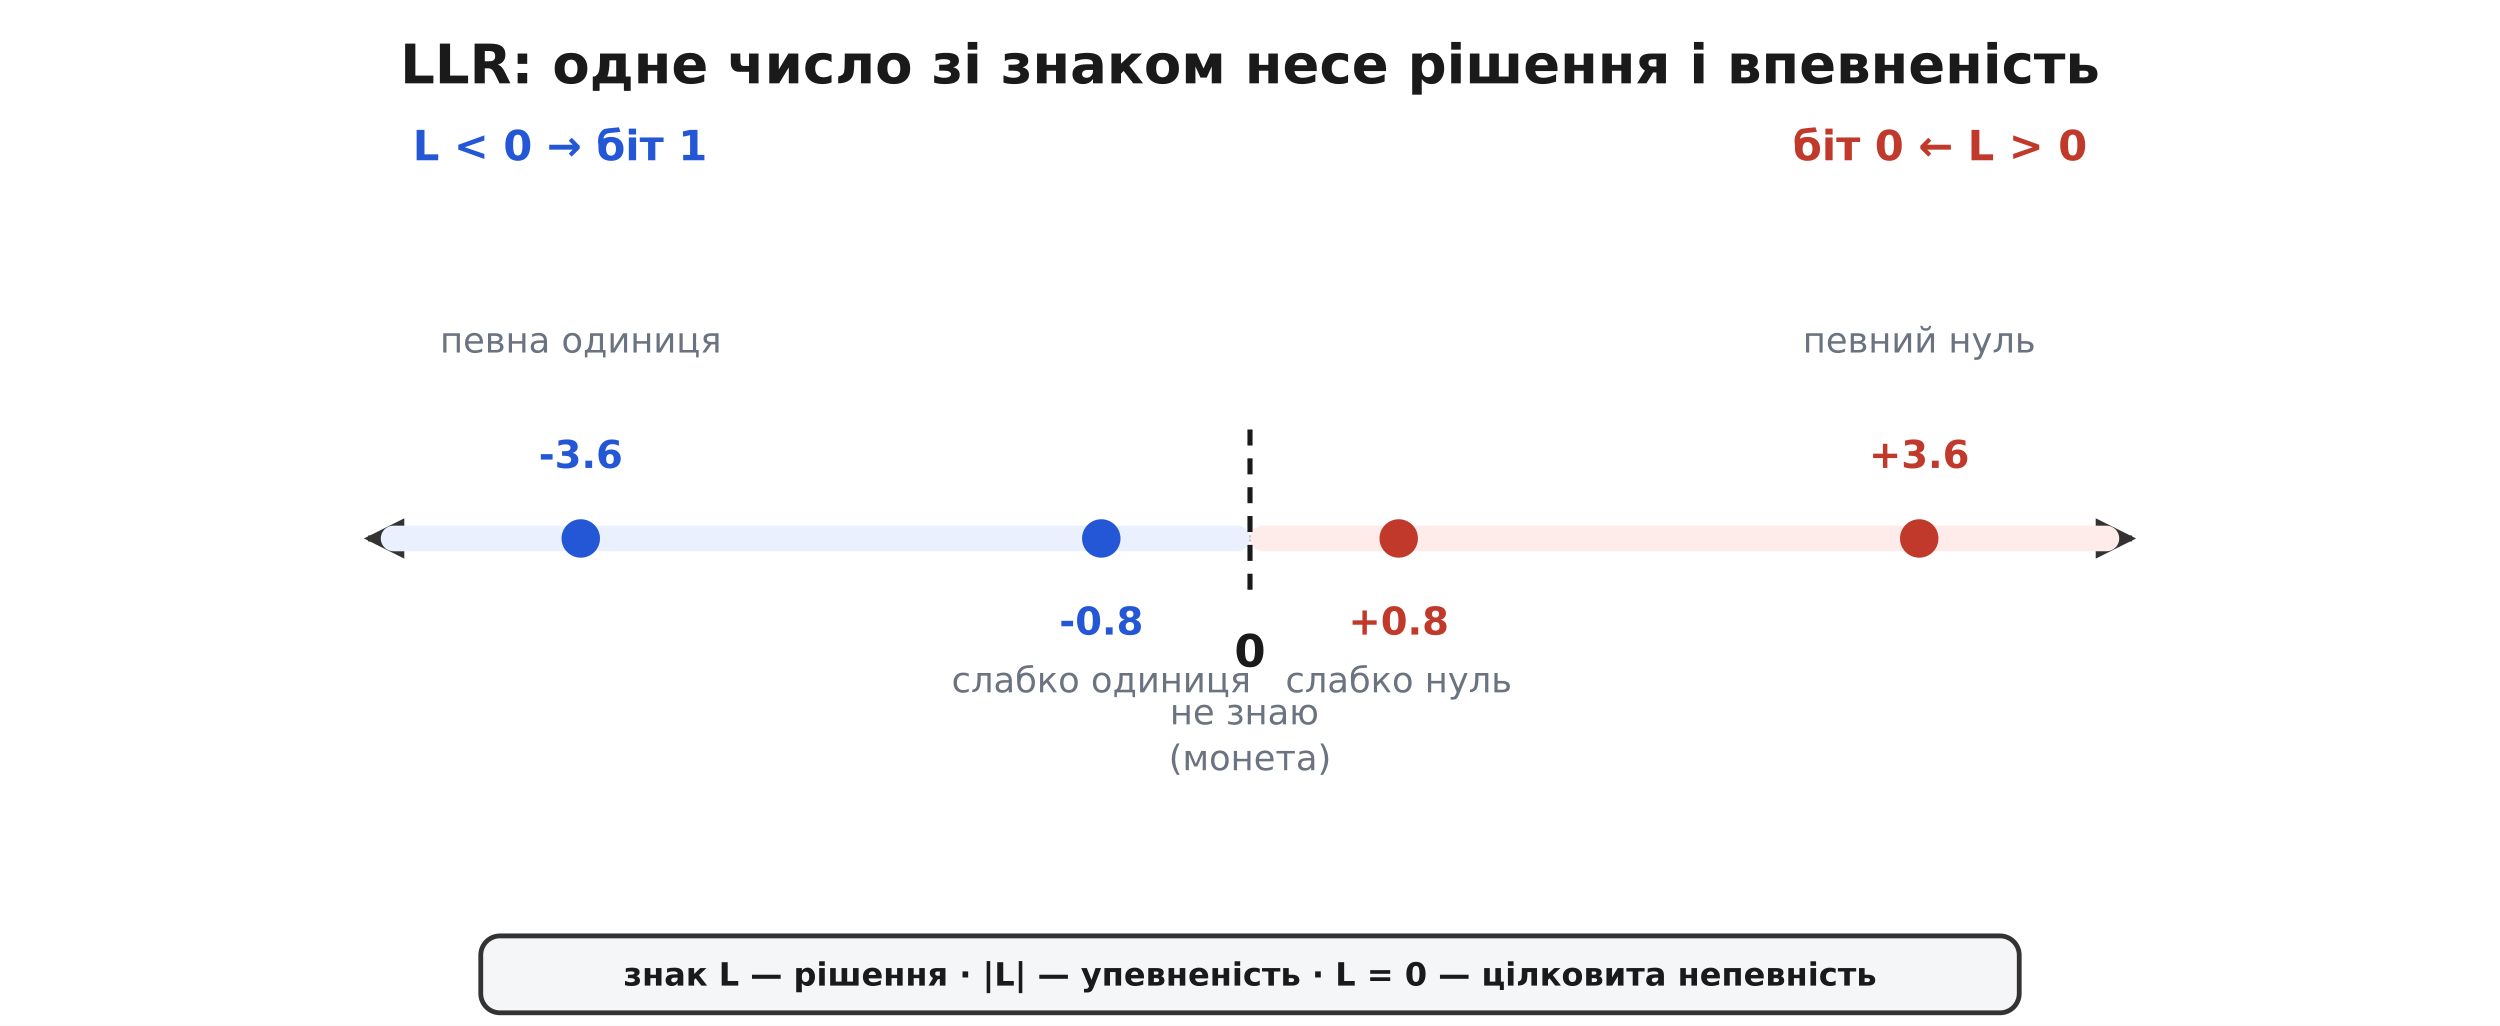
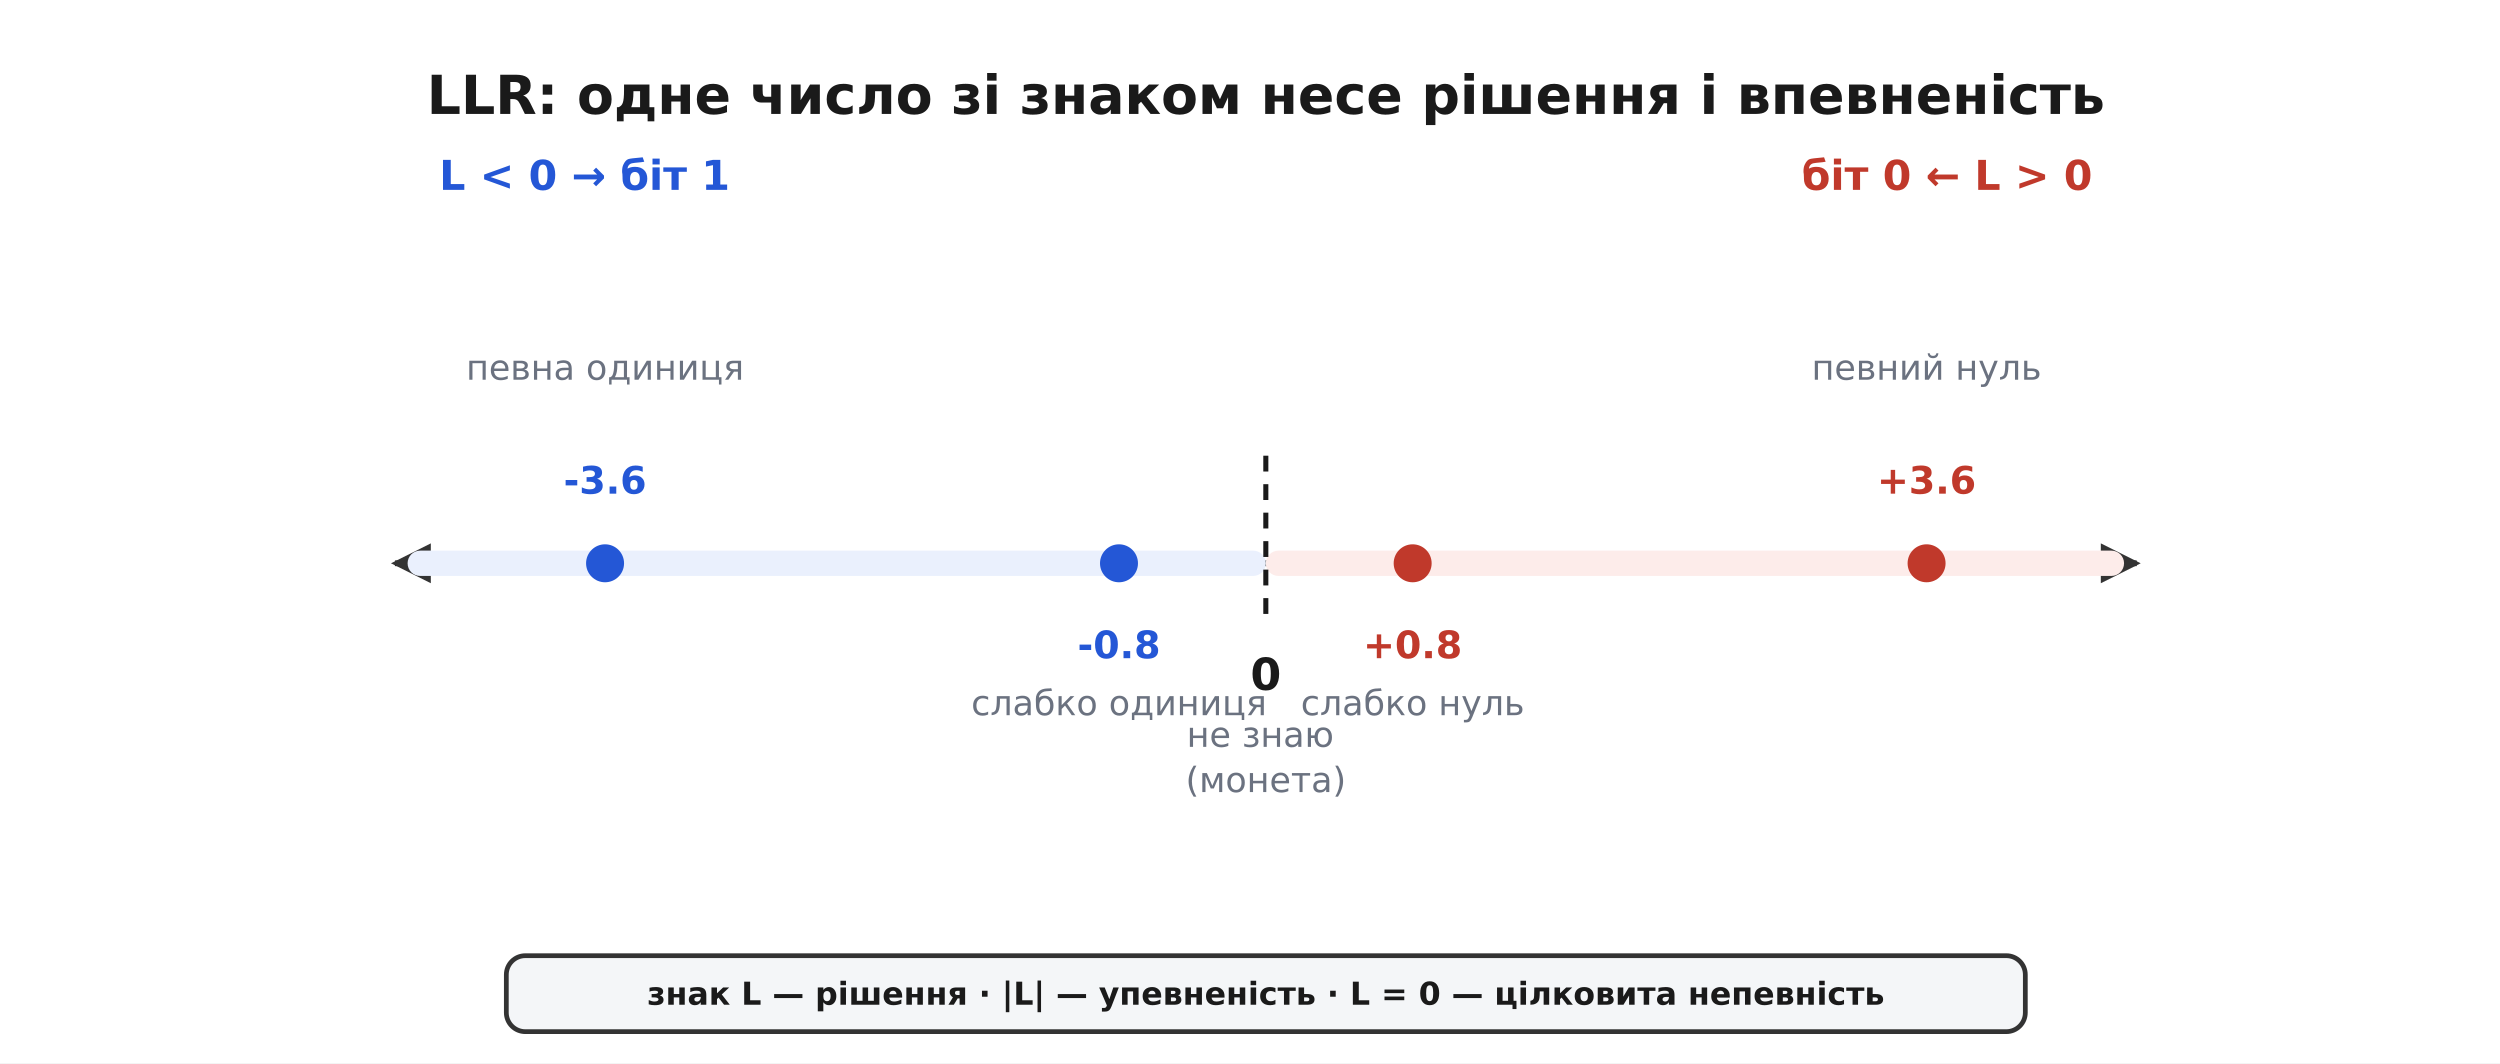
- <svg xmlns="http://www.w3.org/2000/svg" viewBox="0 0 780 320" font-family="'Segoe UI', 'DejaVu Sans', Arial, sans-serif">
-   <rect width="780" height="320" fill="#ffffff" />
+ <svg xmlns="http://www.w3.org/2000/svg" viewBox="-10 -10 790 336" font-family="'Segoe UI', 'DejaVu Sans', Arial, sans-serif">
+   <rect x="-10" y="-10" width="790" height="336" fill="#ffffff" />
  <defs>
    <marker id="arrow" viewBox="0 0 10 10" refX="9" refY="5" markerWidth="7" markerHeight="7" orient="auto-start-reverse">
      <path d="M0 0 L10 5 L0 10 z" fill="#333333" />
    </marker>
  </defs>
  <text x="390.0" y="26.0" font-family="'Segoe UI', 'DejaVu Sans', Arial, sans-serif" font-size="17" fill="#1a1a1a" text-anchor="middle" font-weight="700">LLR: одне число зі знаком несе рішення і впевненість</text>
  <line x1="390.0" y1="168.0" x2="665.2" y2="168.0" stroke="#1a1a1a" stroke-width="1.8" marker-end="url(#arrow)" />
  <line x1="390.0" y1="168.0" x2="114.8" y2="168.0" stroke="#1a1a1a" stroke-width="1.8" marker-end="url(#arrow)" />
  <rect x="118.8" y="164.0" width="271.2" height="8.0" rx="4" fill="#eaf0fd" stroke="none" stroke-width="1.5" />
  <rect x="390.0" y="164.0" width="271.2" height="8.0" rx="4" fill="#fdecea" stroke="none" stroke-width="1.5" />
  <line x1="390.0" y1="134.0" x2="390.0" y2="188.0" stroke="#1a1a1a" stroke-width="1.6" stroke-dasharray="5 4" />
  <text x="390.0" y="208.0" font-family="'Segoe UI', 'DejaVu Sans', Arial, sans-serif" font-size="14" fill="#1a1a1a" text-anchor="middle" font-weight="700">0</text>
  <text x="390.0" y="226.0" font-family="'Segoe UI', 'DejaVu Sans', Arial, sans-serif" font-size="11" fill="#6b7280" text-anchor="middle">
    <tspan x="390.0" dy="0.0">не знаю</tspan>
    <tspan x="390.0" dy="14.3">(монета)</tspan>
  </text>
  <text x="128.8" y="50.0" font-family="'Segoe UI', 'DejaVu Sans', Arial, sans-serif" font-size="13" fill="#2457d6" text-anchor="start" font-weight="700">L &lt; 0  →  біт 1</text>
  <text x="651.2" y="50.0" font-family="'Segoe UI', 'DejaVu Sans', Arial, sans-serif" font-size="13" fill="#c0392b" text-anchor="end" font-weight="700">біт 0  ←  L &gt; 0</text>
  <circle cx="181.2" cy="168.0" r="6.0" fill="#2457d6" stroke="#2457d6" stroke-width="0.0" />
  <text x="181.2" y="146.0" font-family="'Segoe UI', 'DejaVu Sans', Arial, sans-serif" font-size="12" fill="#2457d6" text-anchor="middle" font-weight="700">-3.6</text>
  <text x="181.2" y="110.0" font-family="'Segoe UI', 'DejaVu Sans', Arial, sans-serif" font-size="11" fill="#6b7280" text-anchor="middle">певна одиниця</text>
  <circle cx="343.6" cy="168.0" r="6.0" fill="#2457d6" stroke="#2457d6" stroke-width="0.0" />
  <text x="343.6" y="198.0" font-family="'Segoe UI', 'DejaVu Sans', Arial, sans-serif" font-size="12" fill="#2457d6" text-anchor="middle" font-weight="700">-0.8</text>
  <text x="343.6" y="216.0" font-family="'Segoe UI', 'DejaVu Sans', Arial, sans-serif" font-size="11" fill="#6b7280" text-anchor="middle">слабко одиниця</text>
  <circle cx="436.4" cy="168.0" r="6.0" fill="#c0392b" stroke="#c0392b" stroke-width="0.0" />
  <text x="436.4" y="198.0" font-family="'Segoe UI', 'DejaVu Sans', Arial, sans-serif" font-size="12" fill="#c0392b" text-anchor="middle" font-weight="700">+0.8</text>
  <text x="436.4" y="216.0" font-family="'Segoe UI', 'DejaVu Sans', Arial, sans-serif" font-size="11" fill="#6b7280" text-anchor="middle">слабко нуль</text>
  <circle cx="598.8" cy="168.0" r="6.0" fill="#c0392b" stroke="#c0392b" stroke-width="0.0" />
  <text x="598.8" y="146.0" font-family="'Segoe UI', 'DejaVu Sans', Arial, sans-serif" font-size="12" fill="#c0392b" text-anchor="middle" font-weight="700">+3.6</text>
  <text x="598.8" y="110.0" font-family="'Segoe UI', 'DejaVu Sans', Arial, sans-serif" font-size="11" fill="#6b7280" text-anchor="middle">певний нуль</text>
  <rect x="150.0" y="292.0" width="480.0" height="24.0" rx="6" fill="#f4f6f8" stroke="#333333" stroke-width="1.5" />
  <text x="390.0" y="307.5" font-family="'Segoe UI', 'DejaVu Sans', Arial, sans-serif" font-size="10" fill="#1a1a1a" text-anchor="middle" font-weight="700">
    <tspan x="390.0" dy="0.0">знак L — рішення  ·  |L| — упевненість  ·  L = 0 — цілковита непевність</tspan>
  </text>
</svg>
